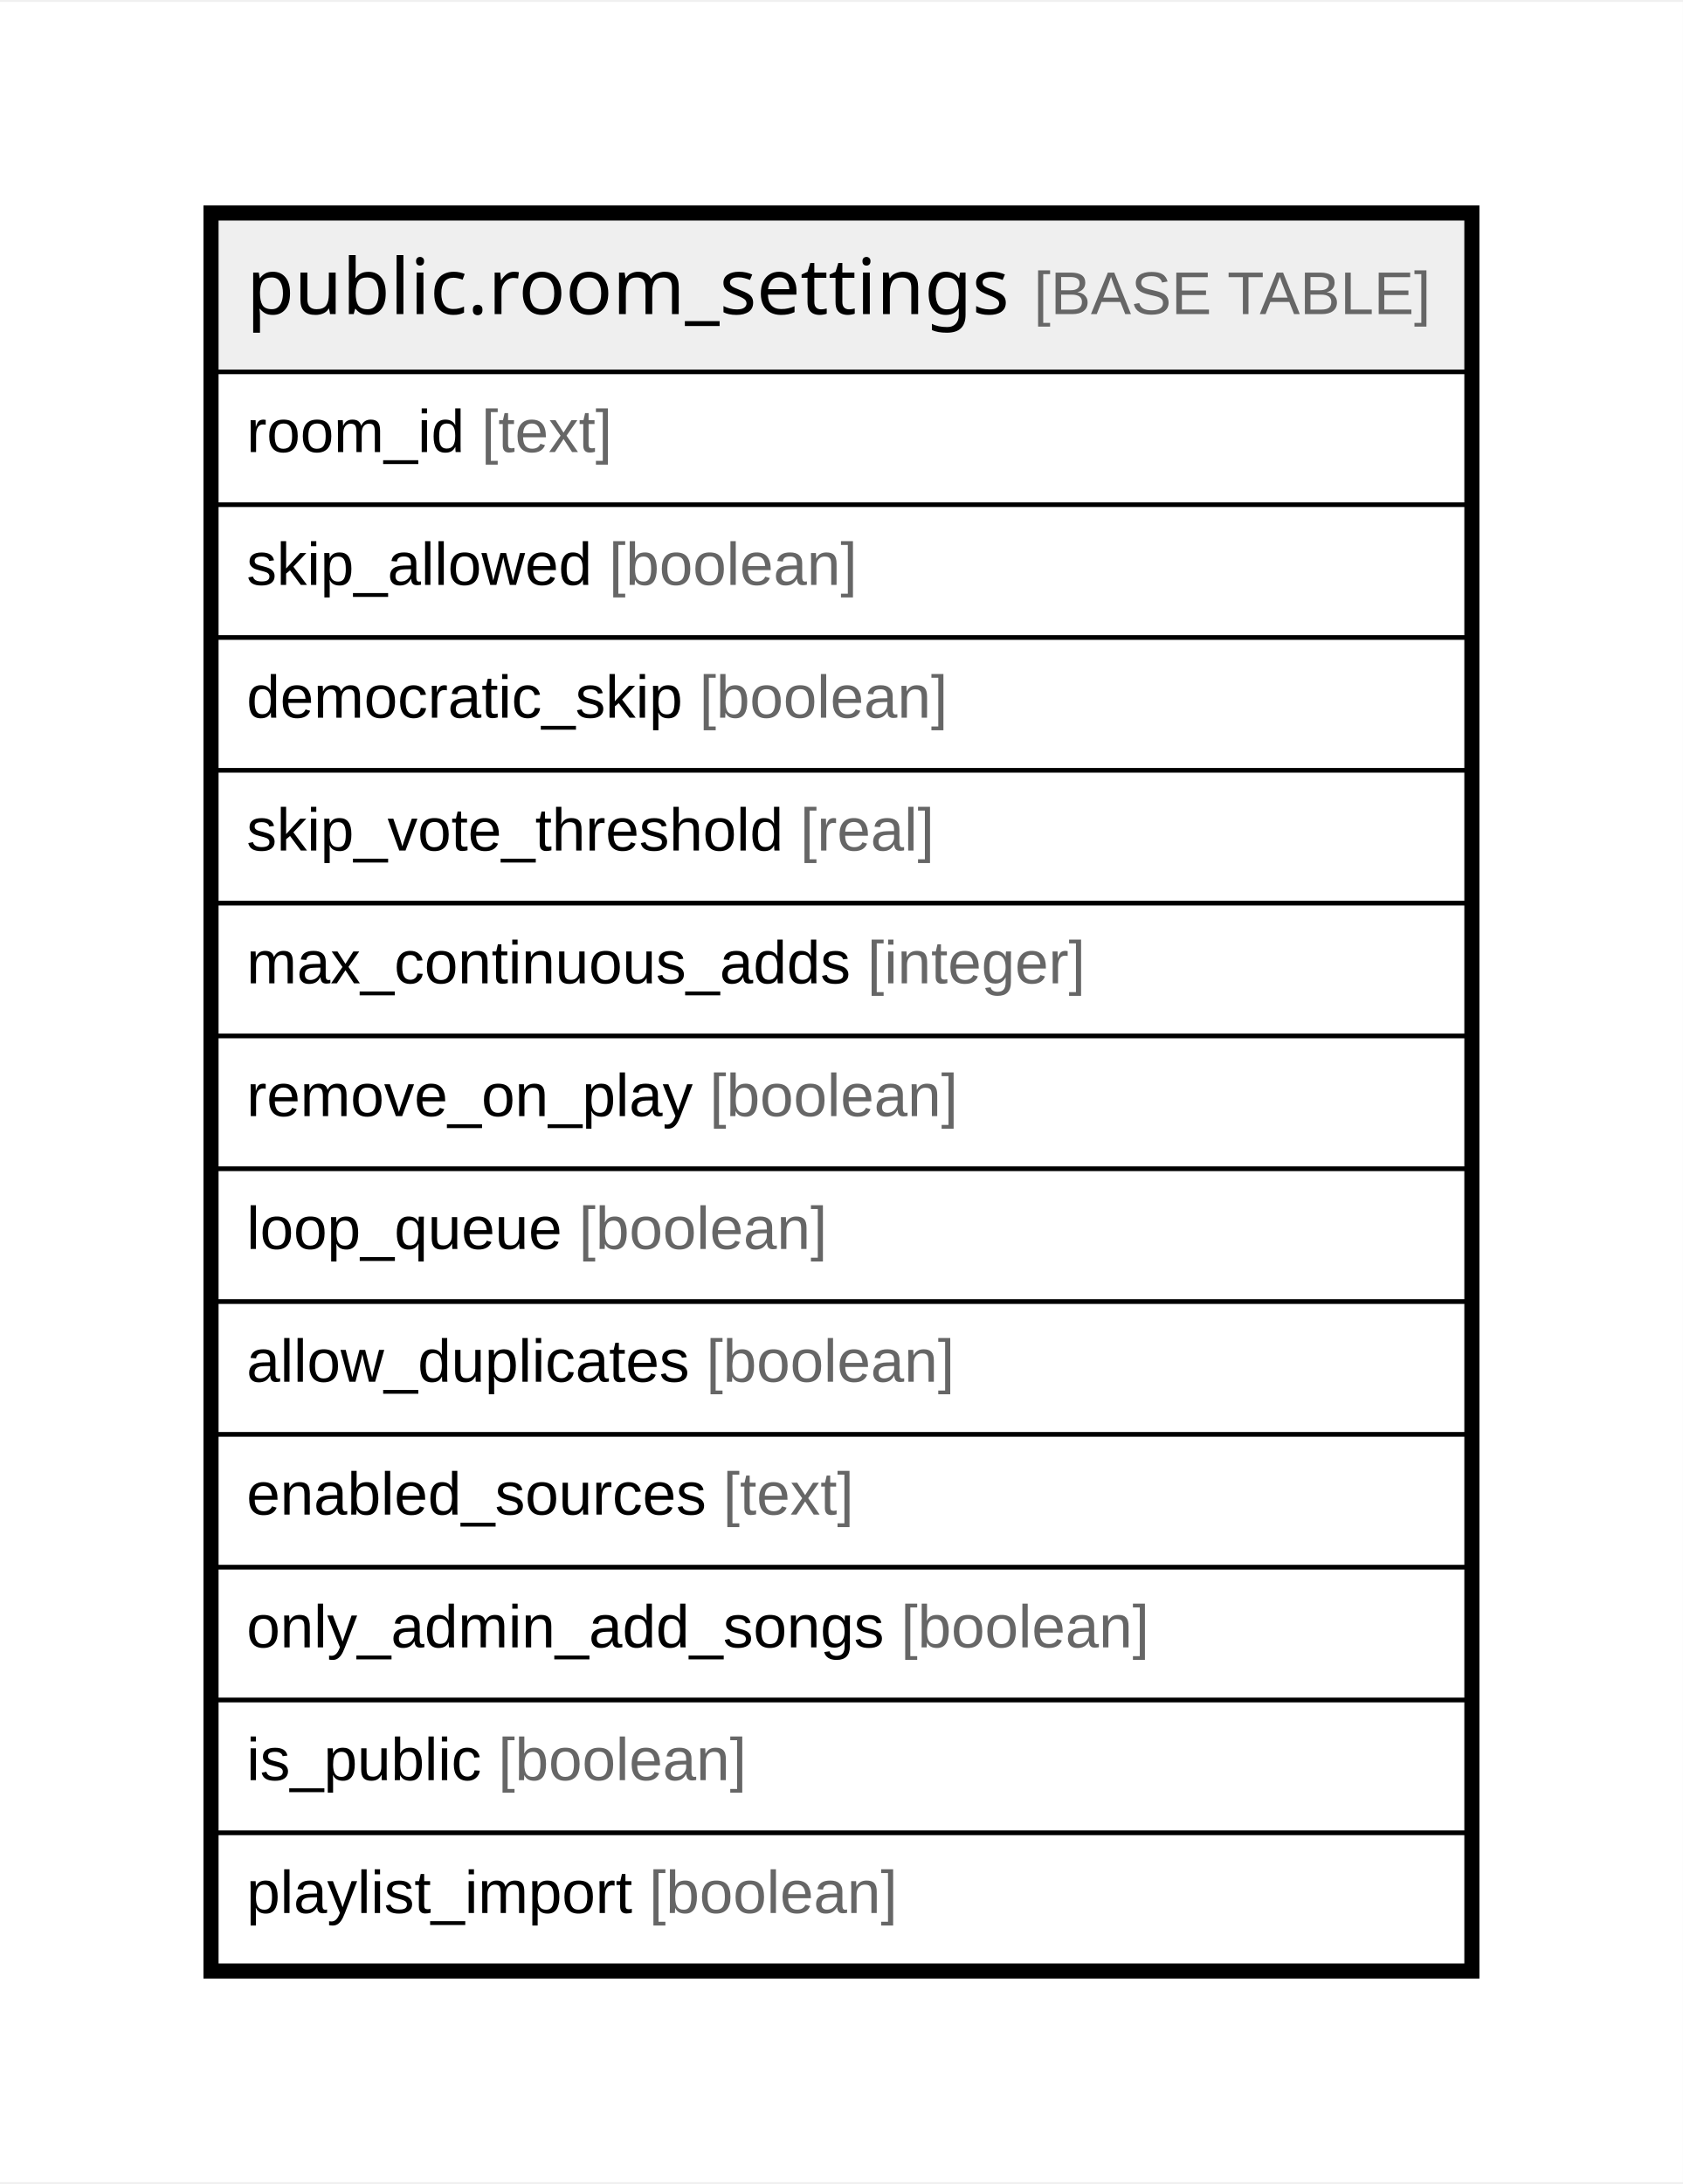
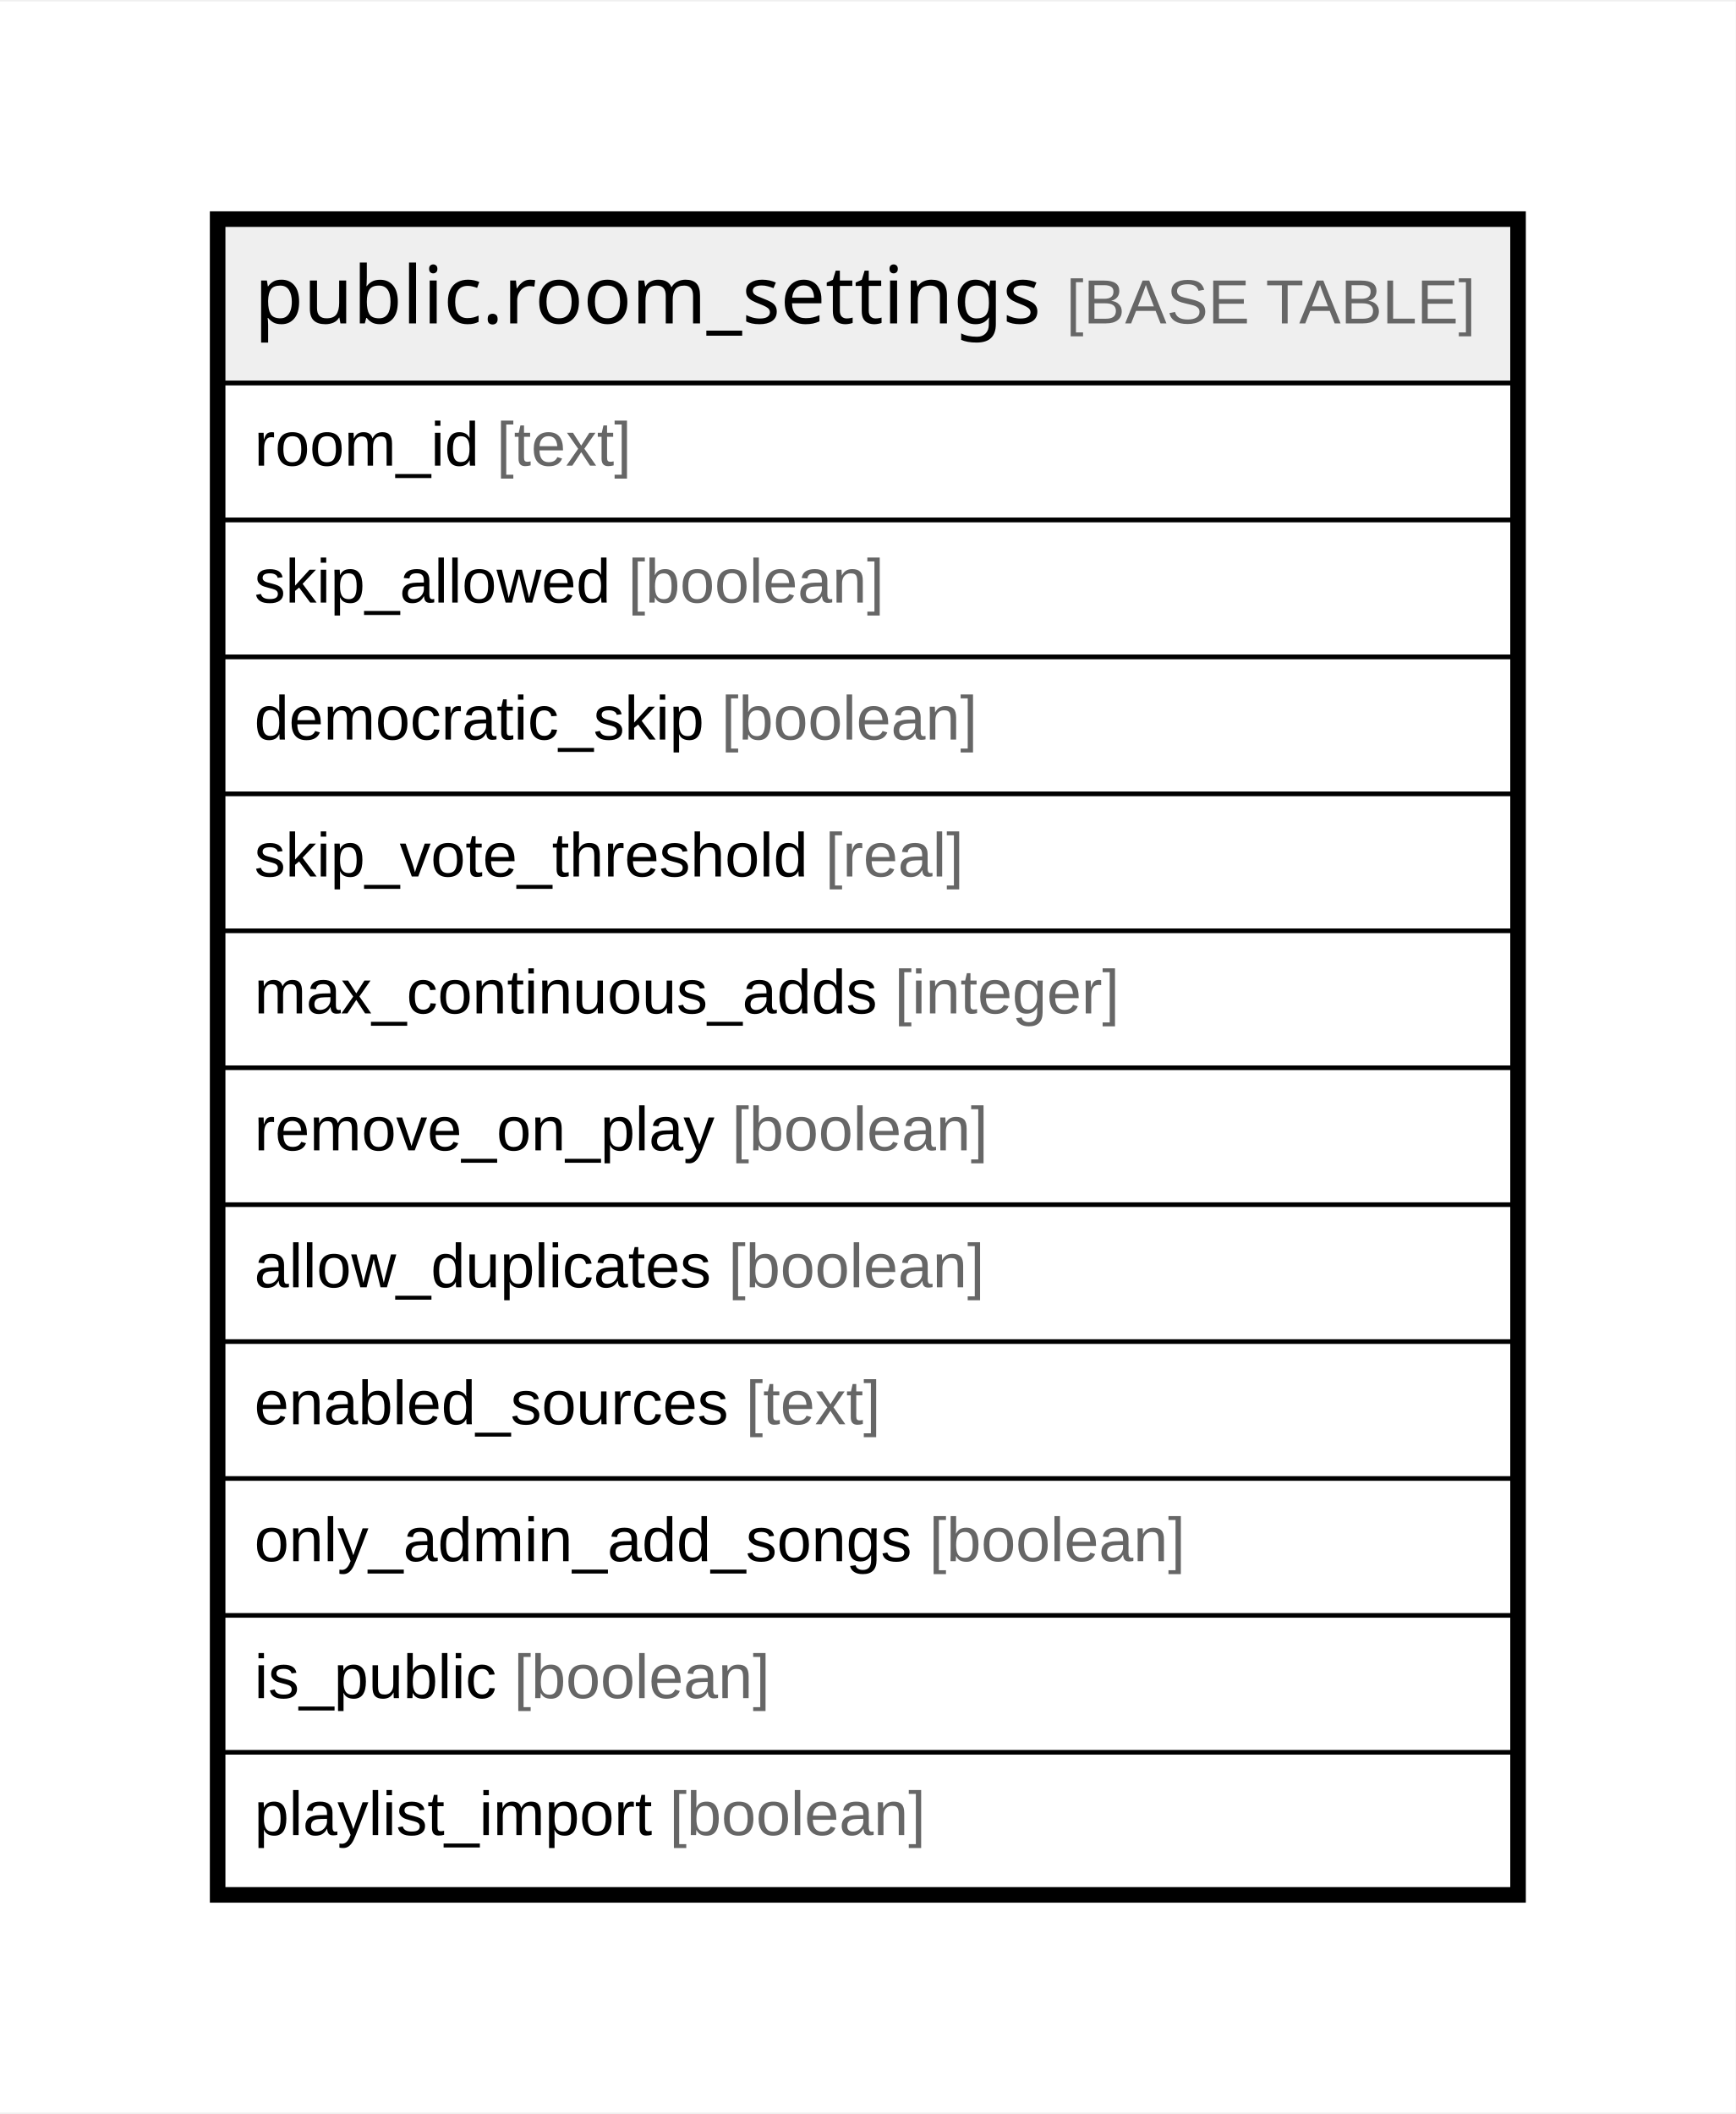
- <svg xmlns="http://www.w3.org/2000/svg" width="390pt" height="506pt" viewBox="0.00 0.00 390.38 505.60">
-   <g id="graph0" class="graph" transform="scale(1 1) rotate(0) translate(4 501.6)">
-     <polygon fill="white" stroke="none" points="-4,4 -4,-501.6 386.38,-501.6 386.38,4 -4,4" />
+ <svg xmlns="http://www.w3.org/2000/svg" width="390pt" height="475pt" viewBox="0.00 0.00 390.38 474.80">
+   <g id="graph0" class="graph" transform="scale(1 1) rotate(0) translate(4 470.8)">
+     <polygon fill="white" stroke="none" points="-4,4 -4,-470.8 386.38,-470.8 386.38,4 -4,4" />
    <g id="node1" class="node">
-       <polygon fill="#efefef" stroke="none" points="46.2,-415.8 46.2,-451.4 336.18,-451.4 336.18,-415.8 46.2,-415.8" />
-       <polygon fill="none" stroke="black" points="46.2,-415.8 46.2,-451.4 336.18,-451.4 336.18,-415.8 46.2,-415.8" />
-       <text text-anchor="start" x="53.2" y="-429.2" font-family="Arial Bold" font-size="18.00">public.room_settings</text>
-       <text text-anchor="start" x="204.69" y="-429.2" font-family="Arial" font-size="14.00">    </text>
-       <text text-anchor="start" x="235.81" y="-429.2" font-family="Arial" font-size="14.00" fill="#666666">[BASE TABLE]</text>
-       <polygon fill="none" stroke="black" points="46.2,-385 46.2,-415.8 336.18,-415.8 336.18,-385 46.2,-385" />
-       <text text-anchor="start" x="53.2" y="-397.2" font-family="Arial" font-size="14.00">room_id </text>
-       <text text-anchor="start" x="107.67" y="-397.2" font-family="Arial" font-size="14.00" fill="#666666">[text]</text>
+       <polygon fill="#efefef" stroke="none" points="46.2,-385 46.2,-420.6 336.18,-420.6 336.18,-385 46.2,-385" />
+       <polygon fill="none" stroke="black" points="46.2,-385 46.2,-420.6 336.18,-420.6 336.18,-385 46.2,-385" />
+       <text text-anchor="start" x="53.2" y="-398.4" font-family="Arial Bold" font-size="18.00">public.room_settings</text>
+       <text text-anchor="start" x="204.69" y="-398.4" font-family="Arial" font-size="14.00">    </text>
+       <text text-anchor="start" x="235.81" y="-398.4" font-family="Arial" font-size="14.00" fill="#666666">[BASE TABLE]</text>
      <polygon fill="none" stroke="black" points="46.2,-354.2 46.2,-385 336.18,-385 336.18,-354.2 46.2,-354.2" />
-       <text text-anchor="start" x="53.2" y="-366.4" font-family="Arial" font-size="14.00">skip_allowed </text>
-       <text text-anchor="start" x="137.25" y="-366.4" font-family="Arial" font-size="14.00" fill="#666666">[boolean]</text>
+       <text text-anchor="start" x="53.2" y="-366.4" font-family="Arial" font-size="14.00">room_id </text>
+       <text text-anchor="start" x="107.67" y="-366.4" font-family="Arial" font-size="14.00" fill="#666666">[text]</text>
      <polygon fill="none" stroke="black" points="46.2,-323.4 46.2,-354.2 336.18,-354.2 336.18,-323.4 46.2,-323.4" />
-       <text text-anchor="start" x="53.2" y="-335.6" font-family="Arial" font-size="14.00">democratic_skip </text>
-       <text text-anchor="start" x="158.24" y="-335.6" font-family="Arial" font-size="14.00" fill="#666666">[boolean]</text>
+       <text text-anchor="start" x="53.2" y="-335.6" font-family="Arial" font-size="14.00">skip_allowed </text>
+       <text text-anchor="start" x="137.25" y="-335.6" font-family="Arial" font-size="14.00" fill="#666666">[boolean]</text>
      <polygon fill="none" stroke="black" points="46.2,-292.6 46.2,-323.4 336.18,-323.4 336.18,-292.6 46.2,-292.6" />
-       <text text-anchor="start" x="53.2" y="-304.8" font-family="Arial" font-size="14.00">skip_vote_threshold </text>
-       <text text-anchor="start" x="181.61" y="-304.8" font-family="Arial" font-size="14.00" fill="#666666">[real]</text>
+       <text text-anchor="start" x="53.2" y="-304.8" font-family="Arial" font-size="14.00">democratic_skip </text>
+       <text text-anchor="start" x="158.24" y="-304.8" font-family="Arial" font-size="14.00" fill="#666666">[boolean]</text>
      <polygon fill="none" stroke="black" points="46.2,-261.8 46.2,-292.6 336.18,-292.6 336.18,-261.8 46.2,-261.8" />
-       <text text-anchor="start" x="53.2" y="-274" font-family="Arial" font-size="14.00">max_continuous_adds </text>
-       <text text-anchor="start" x="197.19" y="-274" font-family="Arial" font-size="14.00" fill="#666666">[integer]</text>
+       <text text-anchor="start" x="53.2" y="-274" font-family="Arial" font-size="14.00">skip_vote_threshold </text>
+       <text text-anchor="start" x="181.61" y="-274" font-family="Arial" font-size="14.00" fill="#666666">[real]</text>
      <polygon fill="none" stroke="black" points="46.2,-231 46.2,-261.8 336.18,-261.8 336.18,-231 46.2,-231" />
-       <text text-anchor="start" x="53.2" y="-243.2" font-family="Arial" font-size="14.00">remove_on_play </text>
-       <text text-anchor="start" x="160.6" y="-243.2" font-family="Arial" font-size="14.00" fill="#666666">[boolean]</text>
+       <text text-anchor="start" x="53.2" y="-243.2" font-family="Arial" font-size="14.00">max_continuous_adds </text>
+       <text text-anchor="start" x="197.19" y="-243.2" font-family="Arial" font-size="14.00" fill="#666666">[integer]</text>
      <polygon fill="none" stroke="black" points="46.2,-200.2 46.2,-231 336.18,-231 336.18,-200.2 46.2,-200.2" />
-       <text text-anchor="start" x="53.2" y="-212.4" font-family="Arial" font-size="14.00">loop_queue </text>
-       <text text-anchor="start" x="130.28" y="-212.4" font-family="Arial" font-size="14.00" fill="#666666">[boolean]</text>
+       <text text-anchor="start" x="53.2" y="-212.4" font-family="Arial" font-size="14.00">remove_on_play </text>
+       <text text-anchor="start" x="160.6" y="-212.4" font-family="Arial" font-size="14.00" fill="#666666">[boolean]</text>
      <polygon fill="none" stroke="black" points="46.2,-169.4 46.2,-200.2 336.18,-200.2 336.18,-169.4 46.2,-169.4" />
      <text text-anchor="start" x="53.2" y="-181.6" font-family="Arial" font-size="14.00">allow_duplicates </text>
      <text text-anchor="start" x="159.82" y="-181.6" font-family="Arial" font-size="14.00" fill="#666666">[boolean]</text>
      <polygon fill="none" stroke="black" points="46.2,-138.6 46.2,-169.4 336.18,-169.4 336.18,-138.6 46.2,-138.6" />
      <text text-anchor="start" x="53.2" y="-150.8" font-family="Arial" font-size="14.00">enabled_sources </text>
      <text text-anchor="start" x="163.72" y="-150.8" font-family="Arial" font-size="14.00" fill="#666666">[text]</text>
      <polygon fill="none" stroke="black" points="46.2,-107.8 46.2,-138.6 336.18,-138.6 336.18,-107.8 46.2,-107.8" />
      <text text-anchor="start" x="53.2" y="-120" font-family="Arial" font-size="14.00">only_admin_add_songs </text>
      <text text-anchor="start" x="204.98" y="-120" font-family="Arial" font-size="14.00" fill="#666666">[boolean]</text>
      <polygon fill="none" stroke="black" points="46.2,-77 46.2,-107.8 336.18,-107.8 336.18,-77 46.2,-77" />
      <text text-anchor="start" x="53.2" y="-89.2" font-family="Arial" font-size="14.00">is_public </text>
      <text text-anchor="start" x="111.57" y="-89.2" font-family="Arial" font-size="14.00" fill="#666666">[boolean]</text>
      <polygon fill="none" stroke="black" points="46.2,-46.2 46.2,-77 336.18,-77 336.18,-46.2 46.2,-46.2" />
      <text text-anchor="start" x="53.2" y="-58.4" font-family="Arial" font-size="14.00">playlist_import </text>
      <text text-anchor="start" x="146.57" y="-58.4" font-family="Arial" font-size="14.00" fill="#666666">[boolean]</text>
-       <polygon fill="none" stroke="black" stroke-width="3" points="44.7,-44.7 44.7,-452.9 337.68,-452.9 337.68,-44.7 44.7,-44.7" />
+       <polygon fill="none" stroke="black" stroke-width="3" points="44.7,-44.7 44.7,-422.1 337.68,-422.1 337.68,-44.7 44.7,-44.7" />
    </g>
  </g>
</svg>
